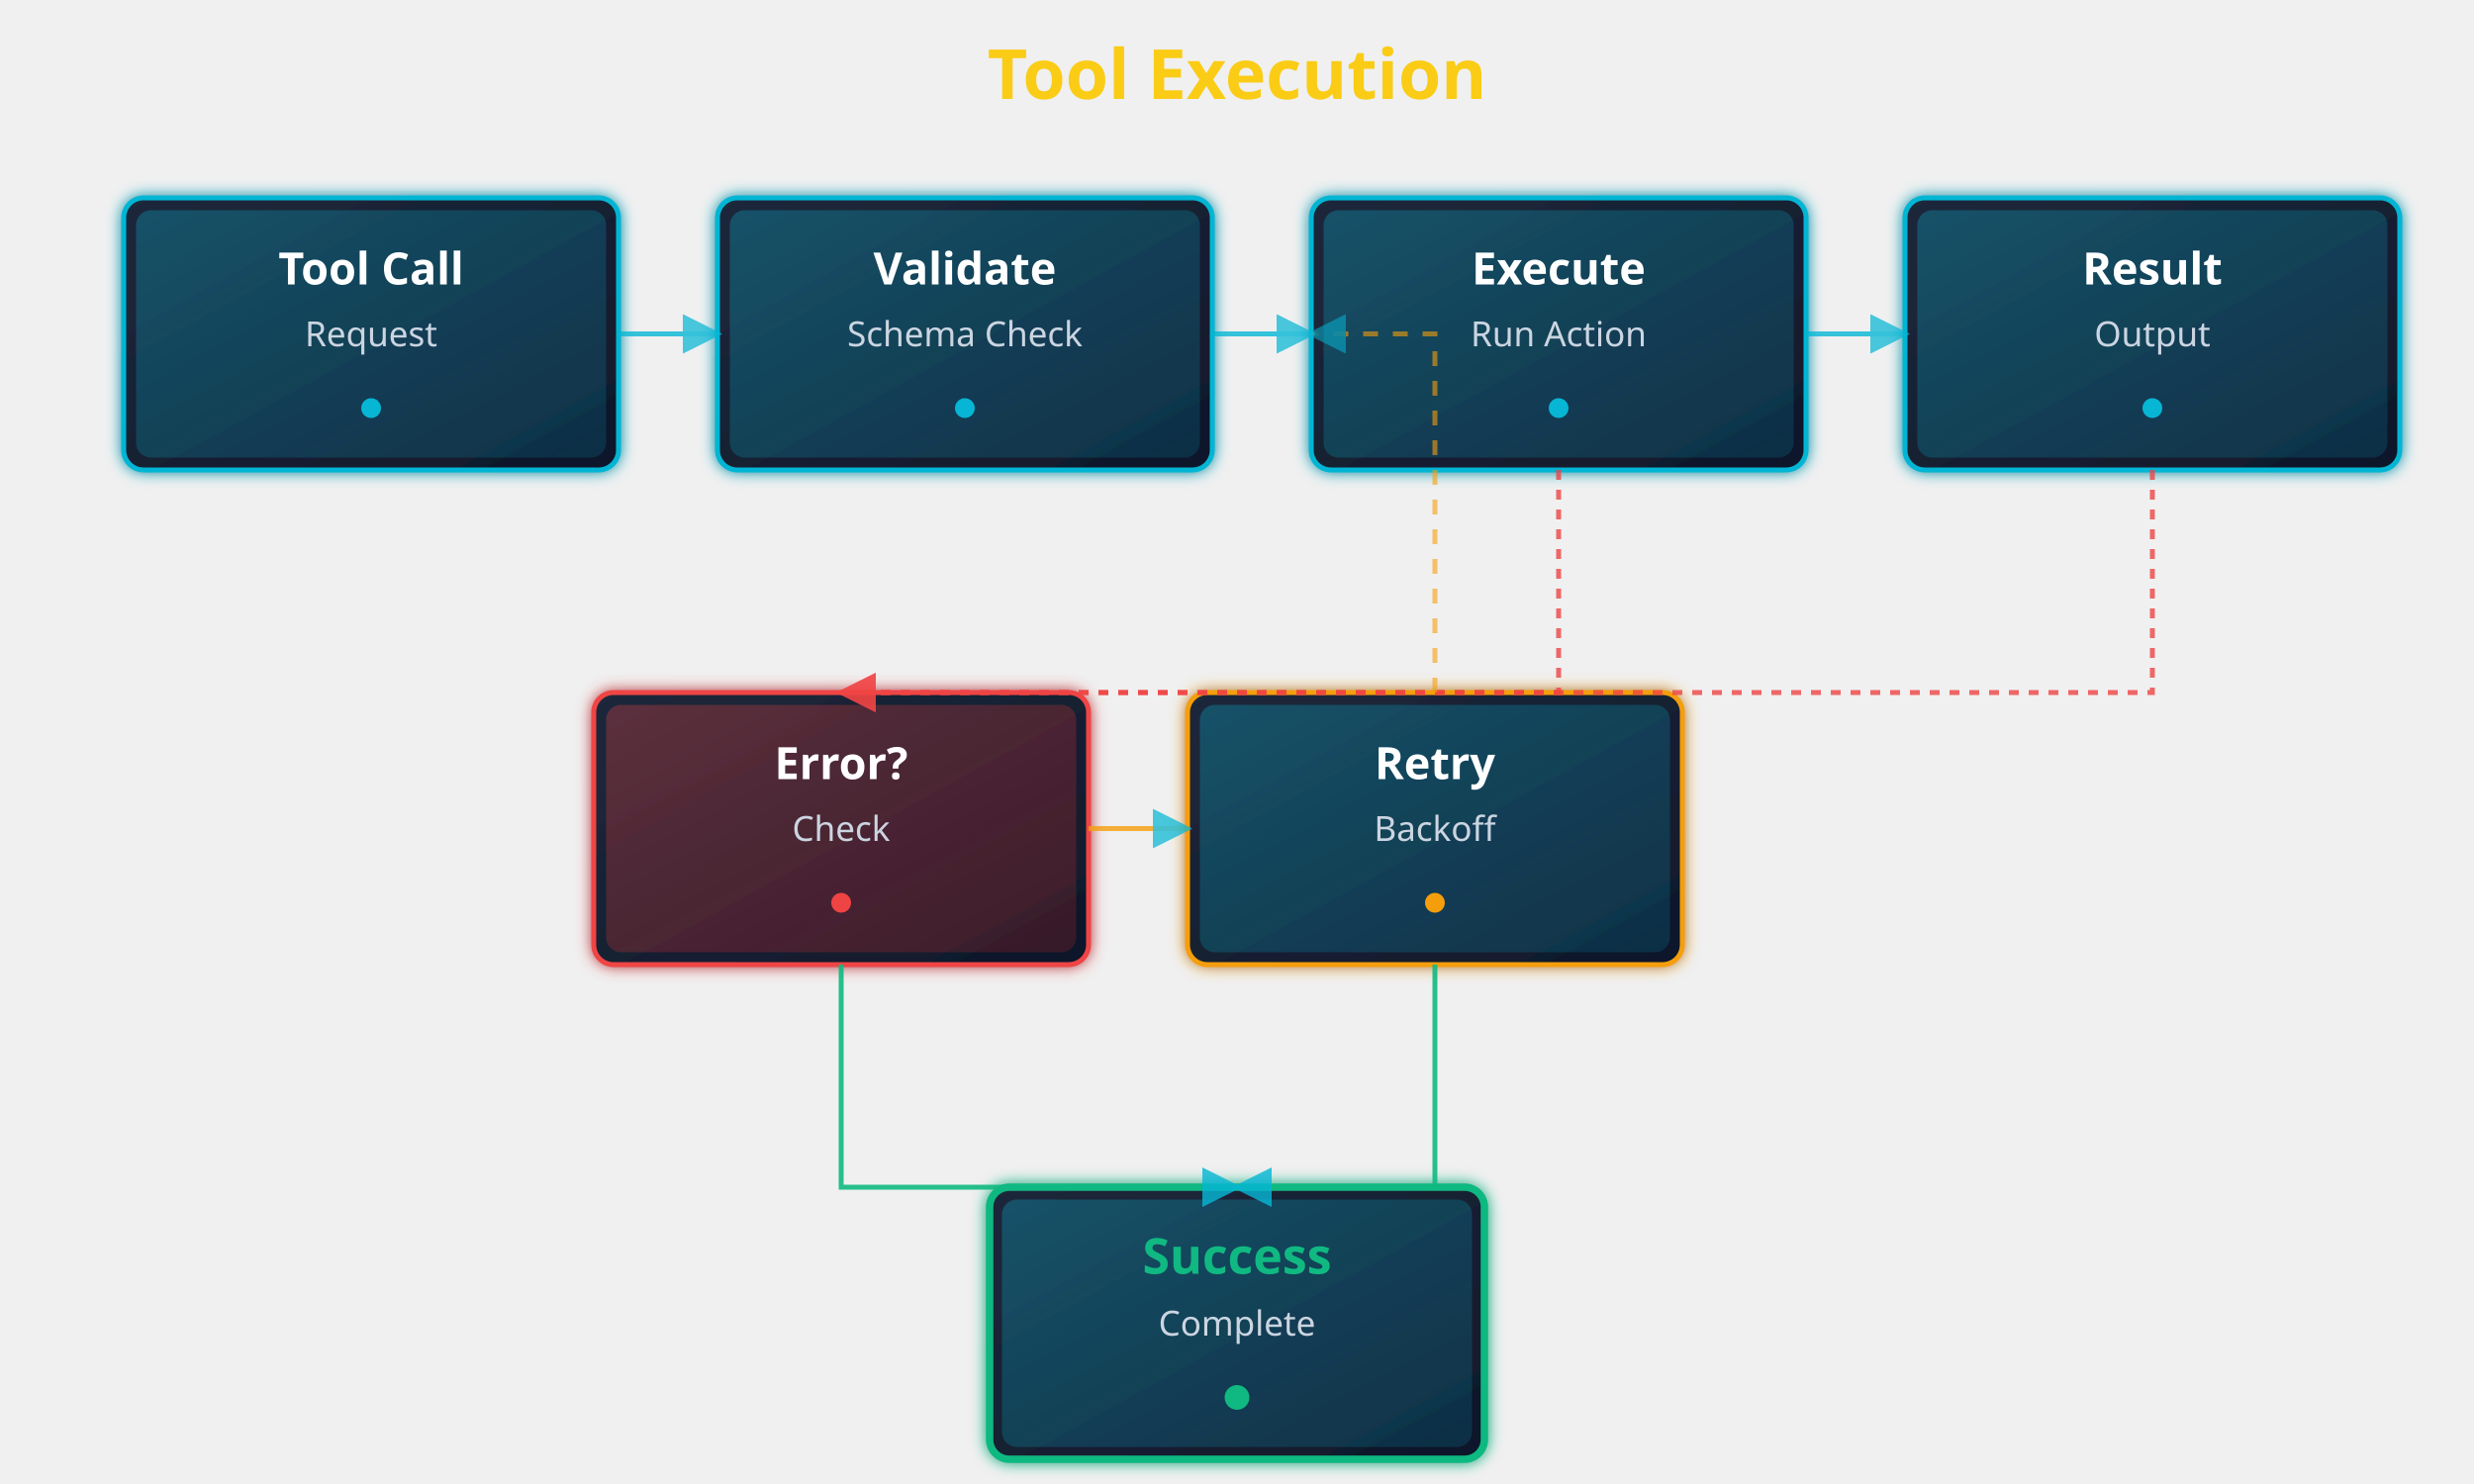
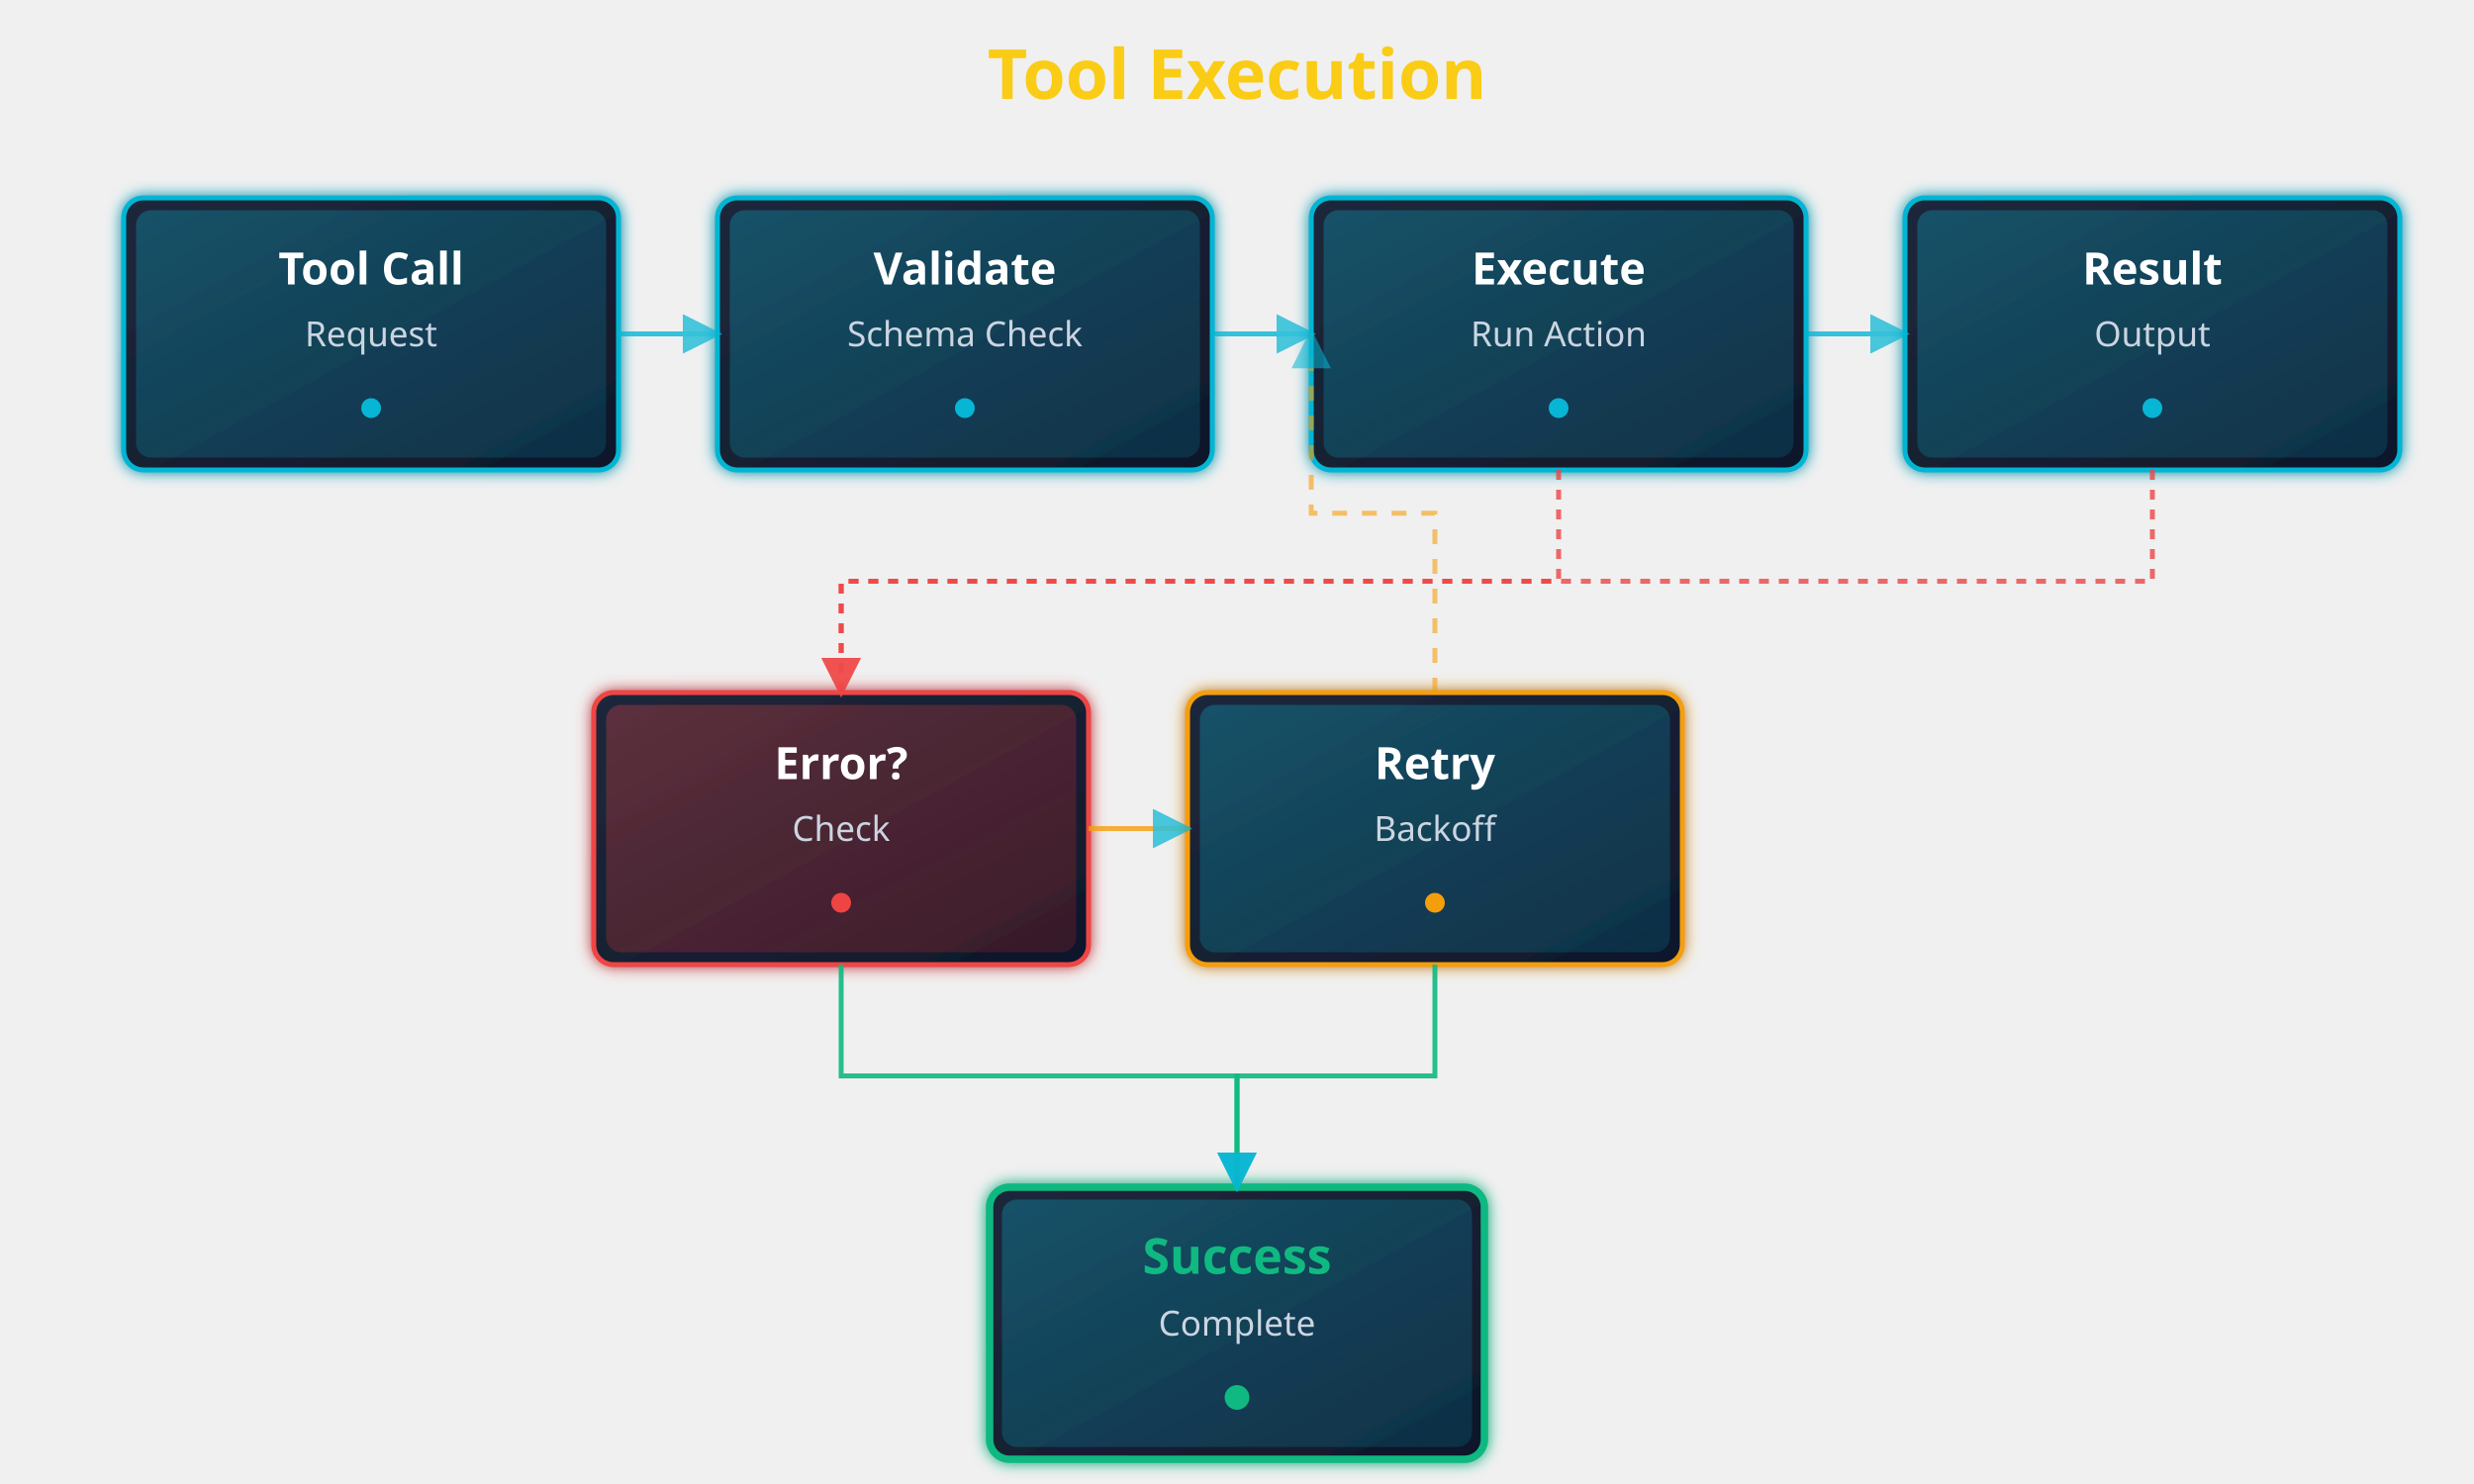
<svg xmlns="http://www.w3.org/2000/svg" width="1000" height="600" viewBox="0 0 1000 600">
  <defs>
    <linearGradient id="boxGrad" x1="0%" y1="0%" x2="100%" y2="100%">
      <stop offset="0%" style="stop-color:#1e293b;stop-opacity:1" />
      <stop offset="100%" style="stop-color:#0f172a;stop-opacity:1" />
    </linearGradient>
    <linearGradient id="cyanGrad" x1="0%" y1="0%" x2="100%" y2="100%">
      <stop offset="0%" style="stop-color:#06b6d4;stop-opacity:0.3" />
      <stop offset="100%" style="stop-color:#0891b2;stop-opacity:0.2" />
    </linearGradient>
    <linearGradient id="redGrad" x1="0%" y1="0%" x2="100%" y2="100%">
      <stop offset="0%" style="stop-color:#ef4444;stop-opacity:0.3" />
      <stop offset="100%" style="stop-color:#dc2626;stop-opacity:0.2" />
    </linearGradient>
    <filter id="glow">
      <feGaussianBlur stdDeviation="3" result="coloredBlur" />
      <feMerge>
        <feMergeNode in="coloredBlur" />
        <feMergeNode in="SourceGraphic" />
      </feMerge>
    </filter>
    <marker id="arrowhead" markerWidth="8" markerHeight="8" refX="7" refY="4" orient="auto">
      <polygon points="0 0, 8 4, 0 8" fill="#06b6d4" opacity="0.9" />
    </marker>
    <marker id="arrowheadRed" markerWidth="8" markerHeight="8" refX="7" refY="4" orient="auto">
      <polygon points="0 0, 8 4, 0 8" fill="#ef4444" opacity="0.9" />
    </marker>
  </defs>
  <text x="500" y="40" font-family="system-ui, sans-serif" font-size="28" font-weight="bold" fill="#facc15" text-anchor="middle">Tool Execution</text>
  <g transform="translate(50, 80)">
    <g>
      <rect x="0" y="0" width="200" height="110" rx="8" fill="url(#boxGrad)" stroke="#06b6d4" stroke-width="2" filter="url(#glow)" />
      <rect x="5" y="5" width="190" height="100" rx="6" fill="url(#cyanGrad)" />
      <text x="100" y="35" font-family="system-ui, sans-serif" font-size="18" font-weight="bold" fill="#ffffff" text-anchor="middle">Tool Call</text>
      <text x="100" y="60" font-family="system-ui, sans-serif" font-size="14" fill="#cbd5e1" text-anchor="middle">Request</text>
      <circle cx="100" cy="85" r="4" fill="#06b6d4" />
    </g>
    <g transform="translate(240, 0)">
      <rect x="0" y="0" width="200" height="110" rx="8" fill="url(#boxGrad)" stroke="#06b6d4" stroke-width="2" filter="url(#glow)" />
      <rect x="5" y="5" width="190" height="100" rx="6" fill="url(#cyanGrad)" />
      <text x="100" y="35" font-family="system-ui, sans-serif" font-size="18" font-weight="bold" fill="#ffffff" text-anchor="middle">Validate</text>
      <text x="100" y="60" font-family="system-ui, sans-serif" font-size="14" fill="#cbd5e1" text-anchor="middle">Schema Check</text>
      <circle cx="100" cy="85" r="4" fill="#06b6d4" />
    </g>
    <g transform="translate(480, 0)">
      <rect x="0" y="0" width="200" height="110" rx="8" fill="url(#boxGrad)" stroke="#06b6d4" stroke-width="2" filter="url(#glow)" />
      <rect x="5" y="5" width="190" height="100" rx="6" fill="url(#cyanGrad)" />
      <text x="100" y="35" font-family="system-ui, sans-serif" font-size="18" font-weight="bold" fill="#ffffff" text-anchor="middle">Execute</text>
      <text x="100" y="60" font-family="system-ui, sans-serif" font-size="14" fill="#cbd5e1" text-anchor="middle">Run Action</text>
      <circle cx="100" cy="85" r="4" fill="#06b6d4" />
    </g>
    <g transform="translate(720, 0)">
      <rect x="0" y="0" width="200" height="110" rx="8" fill="url(#boxGrad)" stroke="#06b6d4" stroke-width="2" filter="url(#glow)" />
      <rect x="5" y="5" width="190" height="100" rx="6" fill="url(#cyanGrad)" />
      <text x="100" y="35" font-family="system-ui, sans-serif" font-size="18" font-weight="bold" fill="#ffffff" text-anchor="middle">Result</text>
      <text x="100" y="60" font-family="system-ui, sans-serif" font-size="14" fill="#cbd5e1" text-anchor="middle">Output</text>
      <circle cx="100" cy="85" r="4" fill="#06b6d4" />
    </g>
  </g>
  <g transform="translate(240, 280)">
    <g>
      <rect x="0" y="0" width="200" height="110" rx="8" fill="url(#boxGrad)" stroke="#ef4444" stroke-width="2" filter="url(#glow)" />
      <rect x="5" y="5" width="190" height="100" rx="6" fill="url(#redGrad)" />
      <text x="100" y="35" font-family="system-ui, sans-serif" font-size="18" font-weight="bold" fill="#ffffff" text-anchor="middle">Error?</text>
      <text x="100" y="60" font-family="system-ui, sans-serif" font-size="14" fill="#cbd5e1" text-anchor="middle">Check</text>
      <circle cx="100" cy="85" r="4" fill="#ef4444" />
    </g>
    <g transform="translate(240, 0)">
      <rect x="0" y="0" width="200" height="110" rx="8" fill="url(#boxGrad)" stroke="#f59e0b" stroke-width="2" filter="url(#glow)" />
      <rect x="5" y="5" width="190" height="100" rx="6" fill="url(#cyanGrad)" />
      <text x="100" y="35" font-family="system-ui, sans-serif" font-size="18" font-weight="bold" fill="#ffffff" text-anchor="middle">Retry</text>
      <text x="100" y="60" font-family="system-ui, sans-serif" font-size="14" fill="#cbd5e1" text-anchor="middle">Backoff</text>
      <circle cx="100" cy="85" r="4" fill="#f59e0b" />
    </g>
  </g>
  <g transform="translate(400, 480)">
    <rect x="0" y="0" width="200" height="110" rx="8" fill="url(#boxGrad)" stroke="#10b981" stroke-width="3" filter="url(#glow)" />
    <rect x="5" y="5" width="190" height="100" rx="6" fill="url(#cyanGrad)" />
    <text x="100" y="35" font-family="system-ui, sans-serif" font-size="20" font-weight="bold" fill="#10b981" text-anchor="middle">Success</text>
    <text x="100" y="60" font-family="system-ui, sans-serif" font-size="14" fill="#cbd5e1" text-anchor="middle">Complete</text>
    <circle cx="100" cy="85" r="5" fill="#10b981" />
  </g>
  <path d="M 250 135.0 H 290" fill="none" stroke="#06b6d4" stroke-width="2" marker-end="url(#arrowhead)" opacity="0.8" />
  <path d="M 490 135.0 H 530" fill="none" stroke="#06b6d4" stroke-width="2" marker-end="url(#arrowhead)" opacity="0.8" />
  <path d="M 730 135.0 H 770" fill="none" stroke="#06b6d4" stroke-width="2" marker-end="url(#arrowhead)" opacity="0.8" />
-   <path d="M 870.0 190 V 280 H 340.0" fill="none" stroke="#ef4444" stroke-width="2" stroke-dasharray="4,4" marker-end="url(#arrowheadRed)" opacity="0.8" />
-   <path d="M 630.0 190 V 280 H 340.0" fill="none" stroke="#ef4444" stroke-width="2" stroke-dasharray="4,4" marker-end="url(#arrowheadRed)" opacity="0.8" />
+   <path d="M 870.0 190.0 V 235.0 H 340.0 V 280.0" fill="none" stroke="#ef4444" stroke-width="2" stroke-dasharray="4,4" marker-end="url(#arrowheadRed)" opacity="0.8" />
+   <path d="M 630.0 190.0 V 235.0 H 340.0 V 280.0" fill="none" stroke="#ef4444" stroke-width="2" stroke-dasharray="4,4" marker-end="url(#arrowheadRed)" opacity="0.8" />
  <path d="M 440 335.0 H 480" fill="none" stroke="#f59e0b" stroke-width="2" marker-end="url(#arrowhead)" opacity="0.8" />
-   <path d="M 580.0 280 V 135.0 H 530" fill="none" stroke="#f59e0b" stroke-width="2" stroke-dasharray="6,6" marker-end="url(#arrowhead)" opacity="0.6" />
-   <path d="M 340.0 390 V 480 H 500.0" fill="none" stroke="#10b981" stroke-width="2" marker-end="url(#arrowhead)" opacity="0.9" />
-   <path d="M 580.0 390 V 480 H 500.0" fill="none" stroke="#10b981" stroke-width="2" marker-end="url(#arrowhead)" opacity="0.9" />
+   <path d="M 580.0 280.0 V 207.5 H 530.0 V 135.0" fill="none" stroke="#f59e0b" stroke-width="2" stroke-dasharray="6,6" marker-end="url(#arrowhead)" opacity="0.6" />
+   <path d="M 340.0 390.0 V 435.0 H 500.0 V 480.0" fill="none" stroke="#10b981" stroke-width="2" marker-end="url(#arrowhead)" opacity="0.9" />
+   <path d="M 580.0 390.0 V 435.0 H 500.0 V 480.0" fill="none" stroke="#10b981" stroke-width="2" marker-end="url(#arrowhead)" opacity="0.9" />
</svg>
